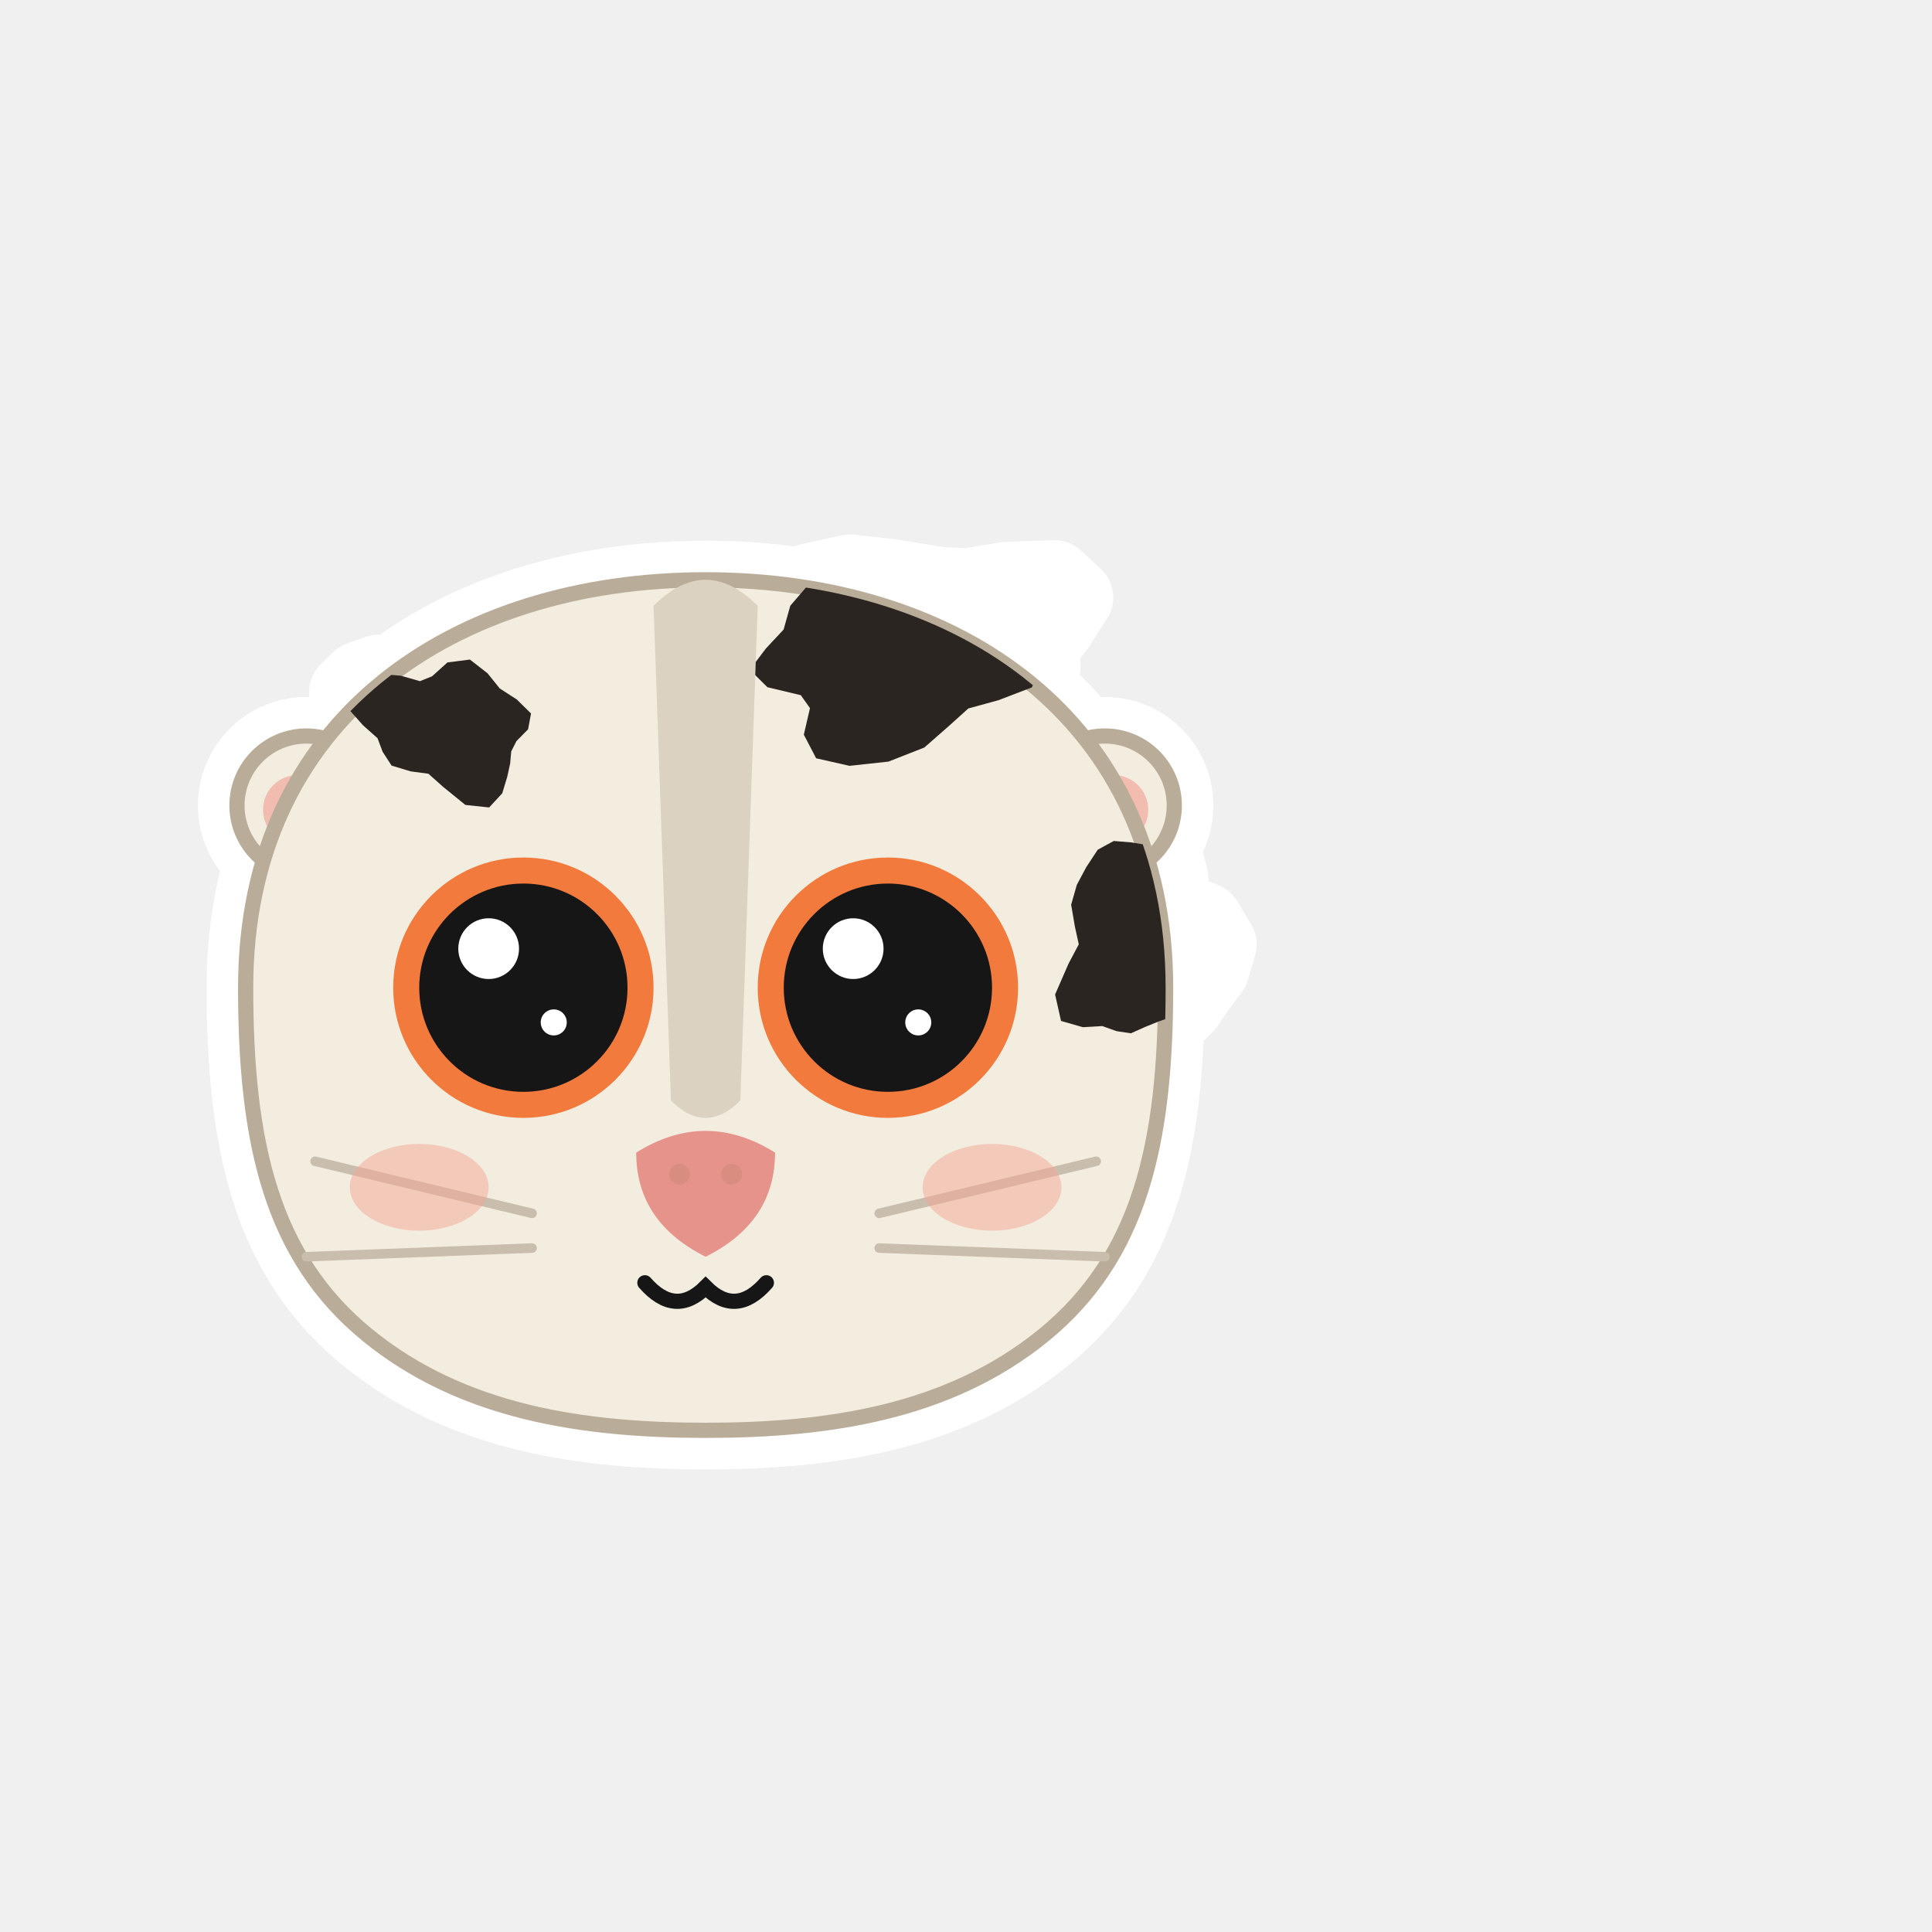
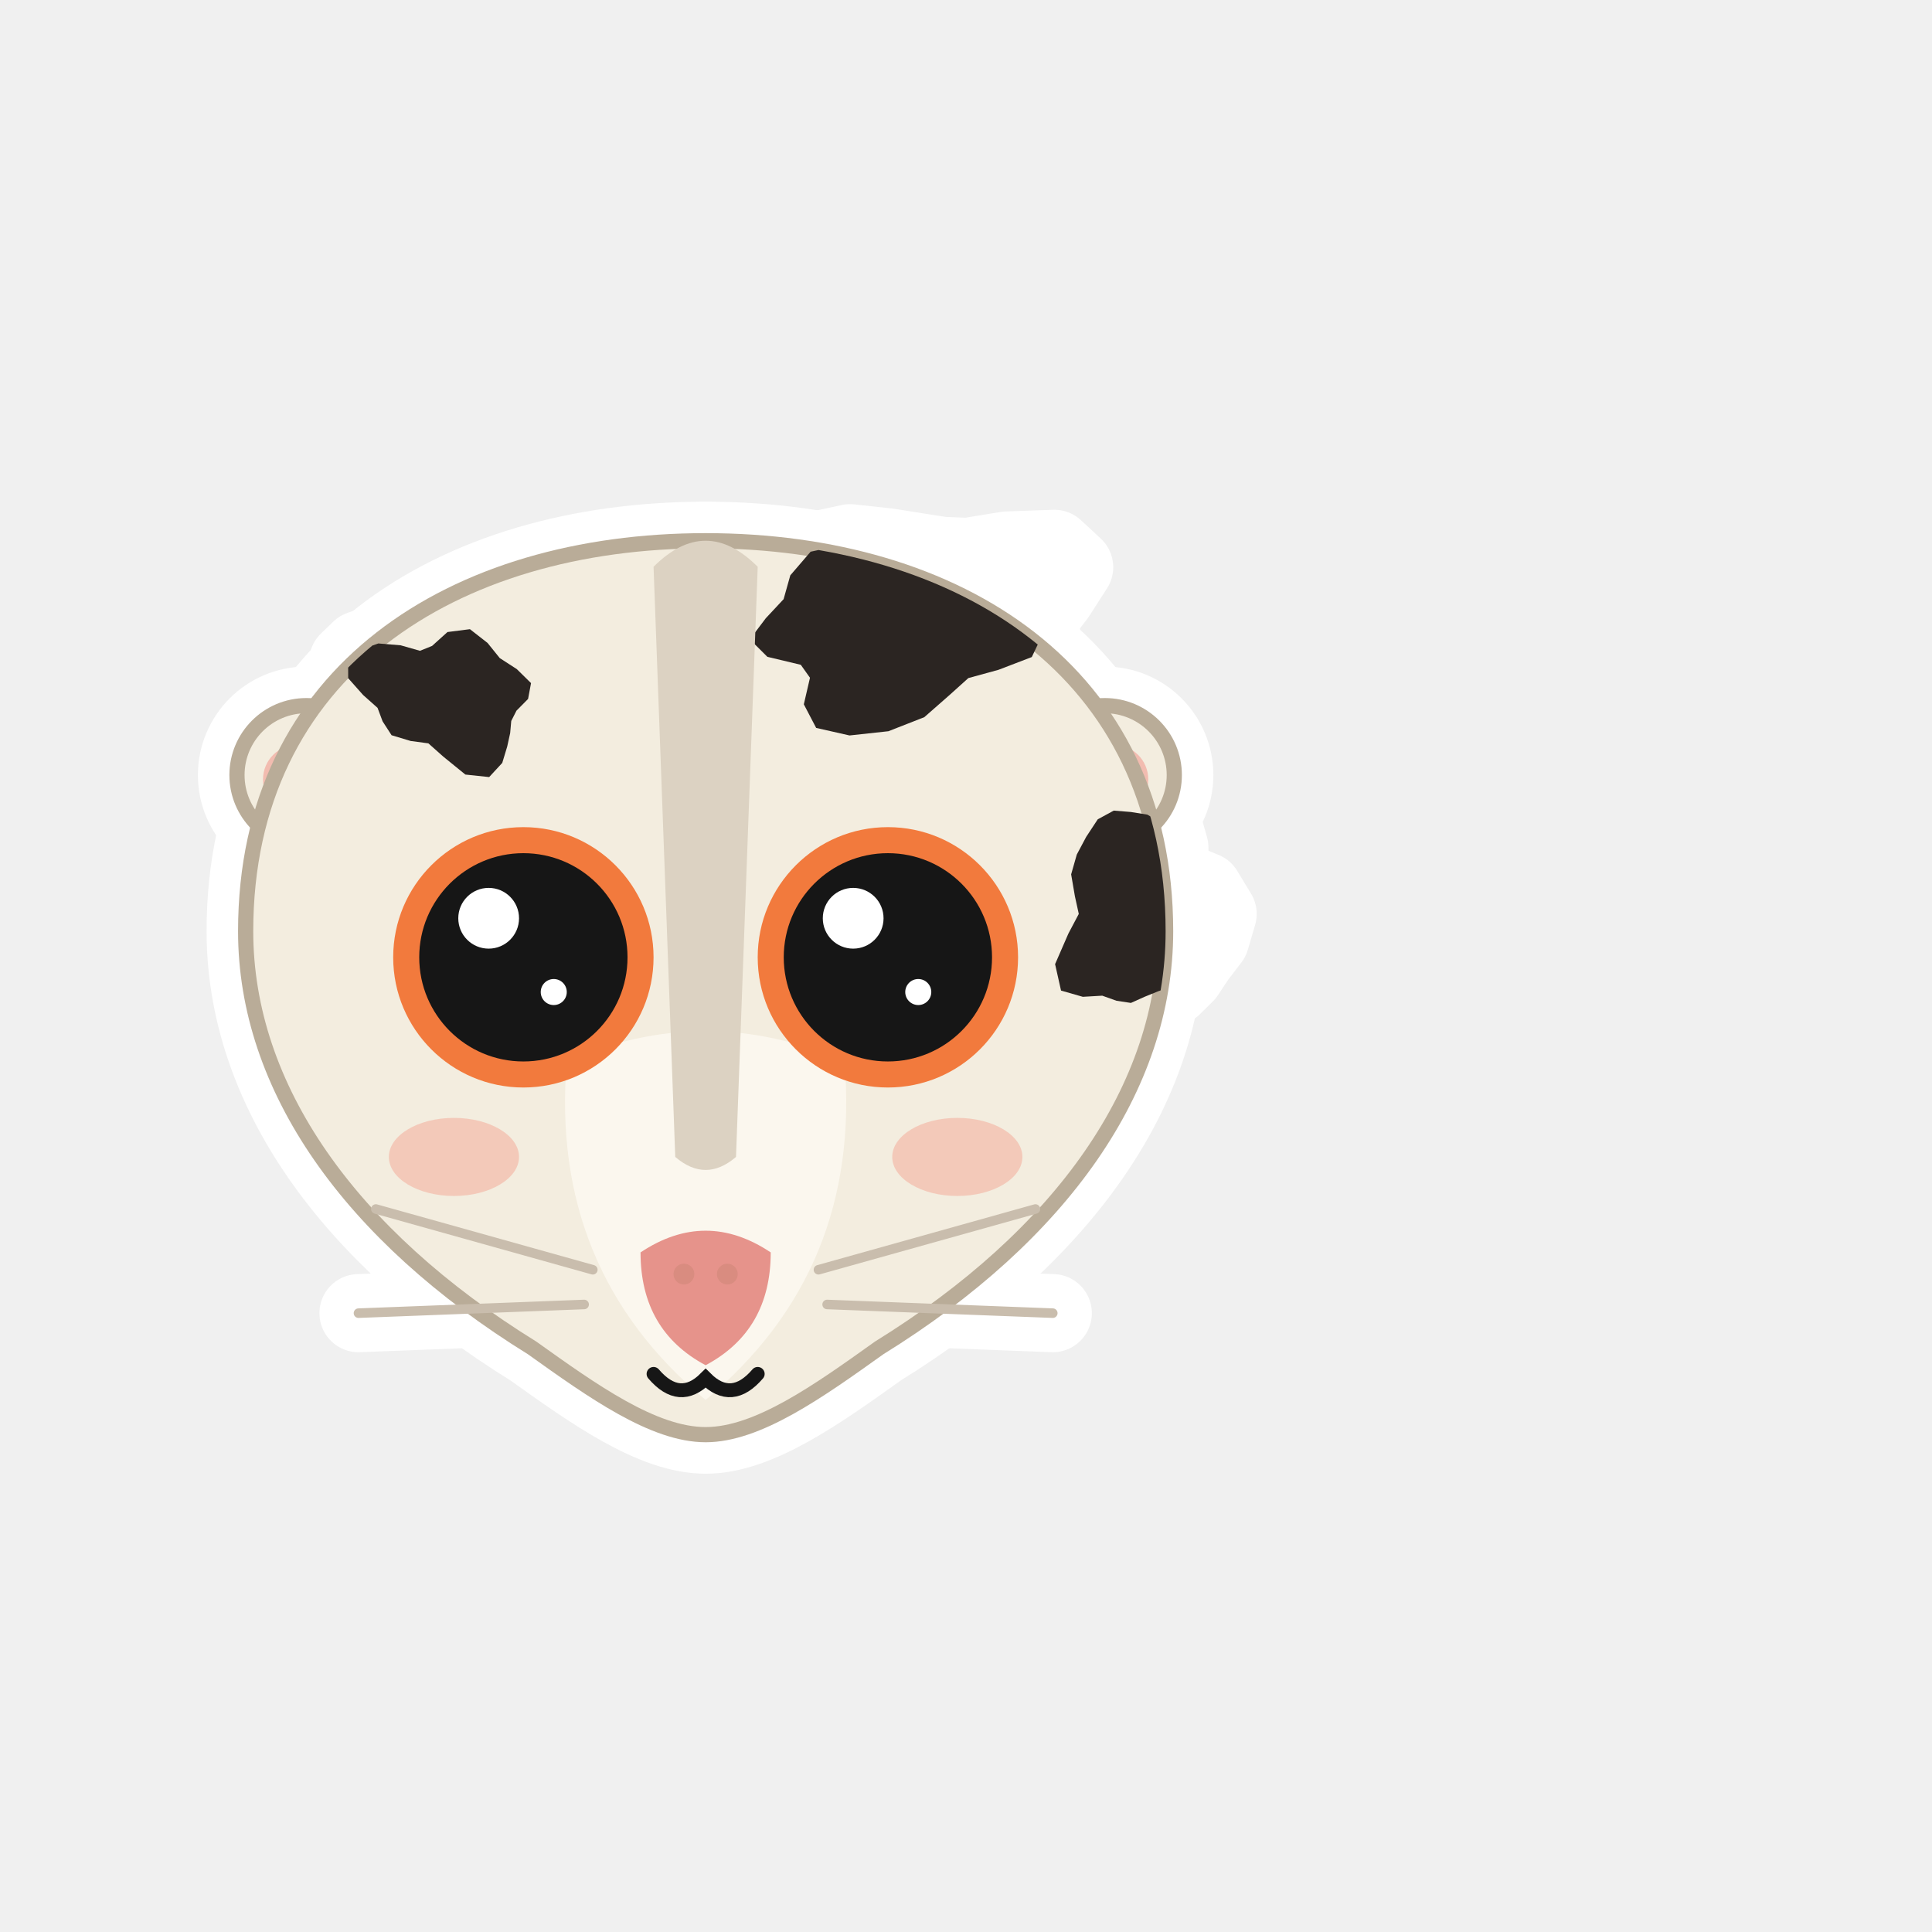
<svg xmlns="http://www.w3.org/2000/svg" viewBox="0 0 512 512" width="512" height="512">
-   <g transform="translate(-43.00 77.75) scale(1.15)">
+   <g transform="translate(-43.00 69.70) scale(1.15)">
    <g stroke="#FFFFFF" stroke-width="18" stroke-linejoin="round" stroke-linecap="round" fill="#FFFFFF">
      <g transform="rotate(0 200 165)">
        <circle cx="108" cy="118" r="16" stroke-linejoin="round" />
        <circle cx="106" cy="119" r="8" />
        <circle cx="292" cy="118" r="16" stroke-linejoin="round" />
        <circle cx="294" cy="119" r="8" />
-         <path d="M94 160C94 98 142 66 200 66C258 66 306 98 306 160C306 196 300 222 278 240C256 258 228 262 200 262C172 262 144 258 122 240C100 222 94 196 94 160Z" stroke-linejoin="round" />
+         <path d="M94 154C94 94 142 64 200 64C258 64 306 94 306 154C306 190 282 224 240 250C226 260 212 270 200 270C188 270 174 260 160 250C118 224 94 190 94 154Z" stroke-linejoin="round" />
        <g>
          <path d="M281.52 84L276.69 88.12L276.28 92.58L273.11 96.72L264.99 98L257.8 98.42L252.73 101.35L246 105.12L237.24 106.57L228.27 105.66L221.11 102.36L219.46 96.45L222.12 90.76L220.67 87.4L213.52 84L210.4 79.22L215.02 75.22L219.94 71.78L222.59 66.73L228.3 62.38L237.6 62.35L246 65.12L252.37 67.57L257.77 69.62L263.51 71.08L272.62 71.51L283.39 73.41L286.97 78.5Z" transform="rotate(-12 246 84)" />
          <path d="M156.18 100L156.9 102.7L157.32 105.84L157.54 109.79L155.82 113.89L150.47 115.22L144.26 113.07L140 111.38L136 112.26L131.39 112.52L128.35 110.22L126.2 107.7L122.05 106.05L117.5 103.59L116.18 100L117.9 96.47L121.29 93.69L126.27 92.33L130.88 92L133.12 89.99L135.36 85.77L140 83.38L144.9 84.97L148.74 87.29L153.29 88.33L157.48 90.24L158.09 93.9L156.5 97.36Z" transform="rotate(20 140 100)" />
          <path d="M317.99 150L316.3 155.74L313.06 159.97L310.55 163.76L307.65 166.64L304.25 167.84L301.17 169.09L298 170.51L294.68 170.01L291.4 168.84L286.92 169.1L281.9 167.66L280.53 161.57L283.6 154.52L285.99 150L285.1 145.95L284.23 140.88L285.53 136.32L287.7 132.24L290.36 128.2L294.05 126.19L298 126.51L301.8 127.12L305.29 129.19L306.87 134.7L306.92 140.22L309.36 142.48L314.8 144.73Z" transform="rotate(0 298 150)" />
        </g>
-         <path d="M188 72Q200 60 212 72L208 186Q200 194 192 186Z" />
-         <path d="M184 198Q200 188 216 198Q216 214 200 222Q184 214 184 198Z" />
-         <circle cx="194" cy="203" r="2.4" />
-         <circle cx="206" cy="203" r="2.4" />
-         <path d="M186 228Q193 236 200 229Q207 236 214 228" stroke-linecap="round" />
-         <path d="M160 212L110 200M160 220L108 222" stroke-linecap="round" />
-         <path d="M240 212L290 200M240 220L292 222" stroke-linecap="round" />
-         <ellipse cx="134" cy="206" rx="16" ry="10" />
-         <ellipse cx="266" cy="206" rx="16" ry="10" />
+         <path d="M168 184Q200 170 232 184Q236 232 200 262Q164 232 168 184Z" />
+         <path d="M188 70Q200 58 212 70L207 206Q200 212 193 206Z" />
+         <path d="M185 228Q200 218 215 228Q215 246 200 254Q185 246 185 228Z" />
+         <circle cx="195" cy="233" r="2.4" />
+         <circle cx="205" cy="233" r="2.4" />
+         <path d="M188 256Q194 263 200 257Q206 263 212 256" stroke-linecap="round" />
+         <path d="M174 232L124 218M172 240L120 242" stroke-linecap="round" />
+         <path d="M226 232L276 218M228 240L280 242" stroke-linecap="round" />
+         <ellipse cx="142" cy="206" rx="15" ry="9" />
+         <ellipse cx="258" cy="206" rx="15" ry="9" />
        <circle cx="158" cy="160" r="30" />
        <circle cx="158" cy="160" r="24" />
        <circle cx="150" cy="151" r="7" />
        <circle cx="165" cy="168" r="3" />
        <circle cx="242" cy="160" r="30" />
        <circle cx="242" cy="160" r="24" />
        <circle cx="234" cy="151" r="7" />
        <circle cx="249" cy="168" r="3" />
      </g>
    </g>
    <g transform="rotate(0 200 165)">
      <defs>
        <clipPath id="h26">
-           <path d="M94 160C94 98 142 66 200 66C258 66 306 98 306 160C306 196 300 222 278 240C256 258 228 262 200 262C172 262 144 258 122 240C100 222 94 196 94 160Z" />
+           <path d="M94 154C94 94 142 64 200 64C258 64 306 94 306 154C306 190 282 224 240 250C226 260 212 270 200 270C188 270 174 260 160 250C118 224 94 190 94 154Z" />
        </clipPath>
      </defs>
      <circle cx="108" cy="118" r="16" fill="#F3EDDF" stroke="#B9AC98" stroke-width="3.5" stroke-linejoin="round" />
      <circle cx="106" cy="119" r="8" fill="#F2BCB0" />
      <circle cx="292" cy="118" r="16" fill="#F3EDDF" stroke="#B9AC98" stroke-width="3.5" stroke-linejoin="round" />
      <circle cx="294" cy="119" r="8" fill="#F2BCB0" />
-       <path d="M94 160C94 98 142 66 200 66C258 66 306 98 306 160C306 196 300 222 278 240C256 258 228 262 200 262C172 262 144 258 122 240C100 222 94 196 94 160Z" fill="#F3EDDF" stroke="#B9AC98" stroke-width="3.5" stroke-linejoin="round" />
+       <path d="M94 154C94 94 142 64 200 64C258 64 306 94 306 154C306 190 282 224 240 250C226 260 212 270 200 270C188 270 174 260 160 250C118 224 94 190 94 154Z" fill="#F3EDDF" stroke="#B9AC98" stroke-width="3.5" stroke-linejoin="round" />
      <g clip-path="url(#h26)">
        <path d="M281.52 84L276.69 88.12L276.28 92.58L273.11 96.72L264.99 98L257.8 98.42L252.73 101.35L246 105.12L237.24 106.57L228.27 105.66L221.11 102.36L219.46 96.45L222.12 90.76L220.67 87.4L213.52 84L210.4 79.22L215.02 75.22L219.94 71.78L222.59 66.73L228.3 62.38L237.6 62.35L246 65.12L252.37 67.57L257.77 69.62L263.51 71.08L272.62 71.51L283.39 73.41L286.97 78.5Z" fill="#2B2522" transform="rotate(-12 246 84)" />
        <path d="M156.18 100L156.9 102.7L157.32 105.84L157.54 109.79L155.82 113.89L150.47 115.22L144.26 113.07L140 111.38L136 112.26L131.39 112.52L128.35 110.22L126.2 107.7L122.05 106.05L117.5 103.59L116.18 100L117.9 96.47L121.29 93.69L126.27 92.33L130.88 92L133.12 89.99L135.36 85.77L140 83.38L144.9 84.97L148.74 87.29L153.29 88.33L157.48 90.24L158.09 93.9L156.5 97.36Z" fill="#2B2522" transform="rotate(20 140 100)" />
        <path d="M317.99 150L316.3 155.74L313.06 159.97L310.55 163.76L307.65 166.64L304.25 167.84L301.17 169.09L298 170.51L294.68 170.01L291.4 168.84L286.92 169.1L281.9 167.66L280.53 161.57L283.6 154.52L285.99 150L285.1 145.95L284.23 140.88L285.53 136.32L287.7 132.24L290.36 128.2L294.05 126.19L298 126.51L301.8 127.12L305.29 129.19L306.87 134.7L306.92 140.22L309.36 142.48L314.8 144.73Z" fill="#2B2522" transform="rotate(0 298 150)" />
      </g>
-       <path d="M188 72Q200 60 212 72L208 186Q200 194 192 186Z" fill="#DCD2C2" />
-       <path d="M184 198Q200 188 216 198Q216 214 200 222Q184 214 184 198Z" fill="#E6938B" />
-       <circle cx="194" cy="203" r="2.4" fill="#D98C80" />
-       <circle cx="206" cy="203" r="2.4" fill="#D98C80" />
-       <path d="M186 228Q193 236 200 229Q207 236 214 228" fill="none" stroke="#161616" stroke-width="3.5" stroke-linecap="round" />
-       <path d="M160 212L110 200M160 220L108 222" fill="none" stroke="#C9BDAD" stroke-width="2.2" stroke-linecap="round" />
-       <path d="M240 212L290 200M240 220L292 222" fill="none" stroke="#C9BDAD" stroke-width="2.2" stroke-linecap="round" />
-       <ellipse cx="134" cy="206" rx="16" ry="10" fill="#F3A694" opacity="0.5" />
-       <ellipse cx="266" cy="206" rx="16" ry="10" fill="#F3A694" opacity="0.5" />
+       <path d="M168 184Q200 170 232 184Q236 232 200 262Q164 232 168 184Z" fill="#FBF7EE" />
+       <path d="M188 70Q200 58 212 70L207 206Q200 212 193 206Z" fill="#DCD2C2" />
+       <path d="M185 228Q200 218 215 228Q215 246 200 254Q185 246 185 228Z" fill="#E6938B" />
+       <circle cx="195" cy="233" r="2.4" fill="#D98C80" />
+       <circle cx="205" cy="233" r="2.4" fill="#D98C80" />
+       <path d="M188 256Q194 263 200 257Q206 263 212 256" fill="none" stroke="#161616" stroke-width="3.2" stroke-linecap="round" />
+       <path d="M174 232L124 218M172 240L120 242" fill="none" stroke="#C9BDAD" stroke-width="2.2" stroke-linecap="round" />
+       <path d="M226 232L276 218M228 240L280 242" fill="none" stroke="#C9BDAD" stroke-width="2.2" stroke-linecap="round" />
+       <ellipse cx="142" cy="206" rx="15" ry="9" fill="#F3A694" opacity="0.5" />
+       <ellipse cx="258" cy="206" rx="15" ry="9" fill="#F3A694" opacity="0.5" />
      <circle cx="158" cy="160" r="30" fill="#F27A3D" />
      <circle cx="158" cy="160" r="24" fill="#161616" />
      <circle cx="150" cy="151" r="7" fill="#FFFFFF" />
      <circle cx="165" cy="168" r="3" fill="#FFFFFF" />
      <circle cx="242" cy="160" r="30" fill="#F27A3D" />
      <circle cx="242" cy="160" r="24" fill="#161616" />
      <circle cx="234" cy="151" r="7" fill="#FFFFFF" />
      <circle cx="249" cy="168" r="3" fill="#FFFFFF" />
    </g>
  </g>
</svg>
